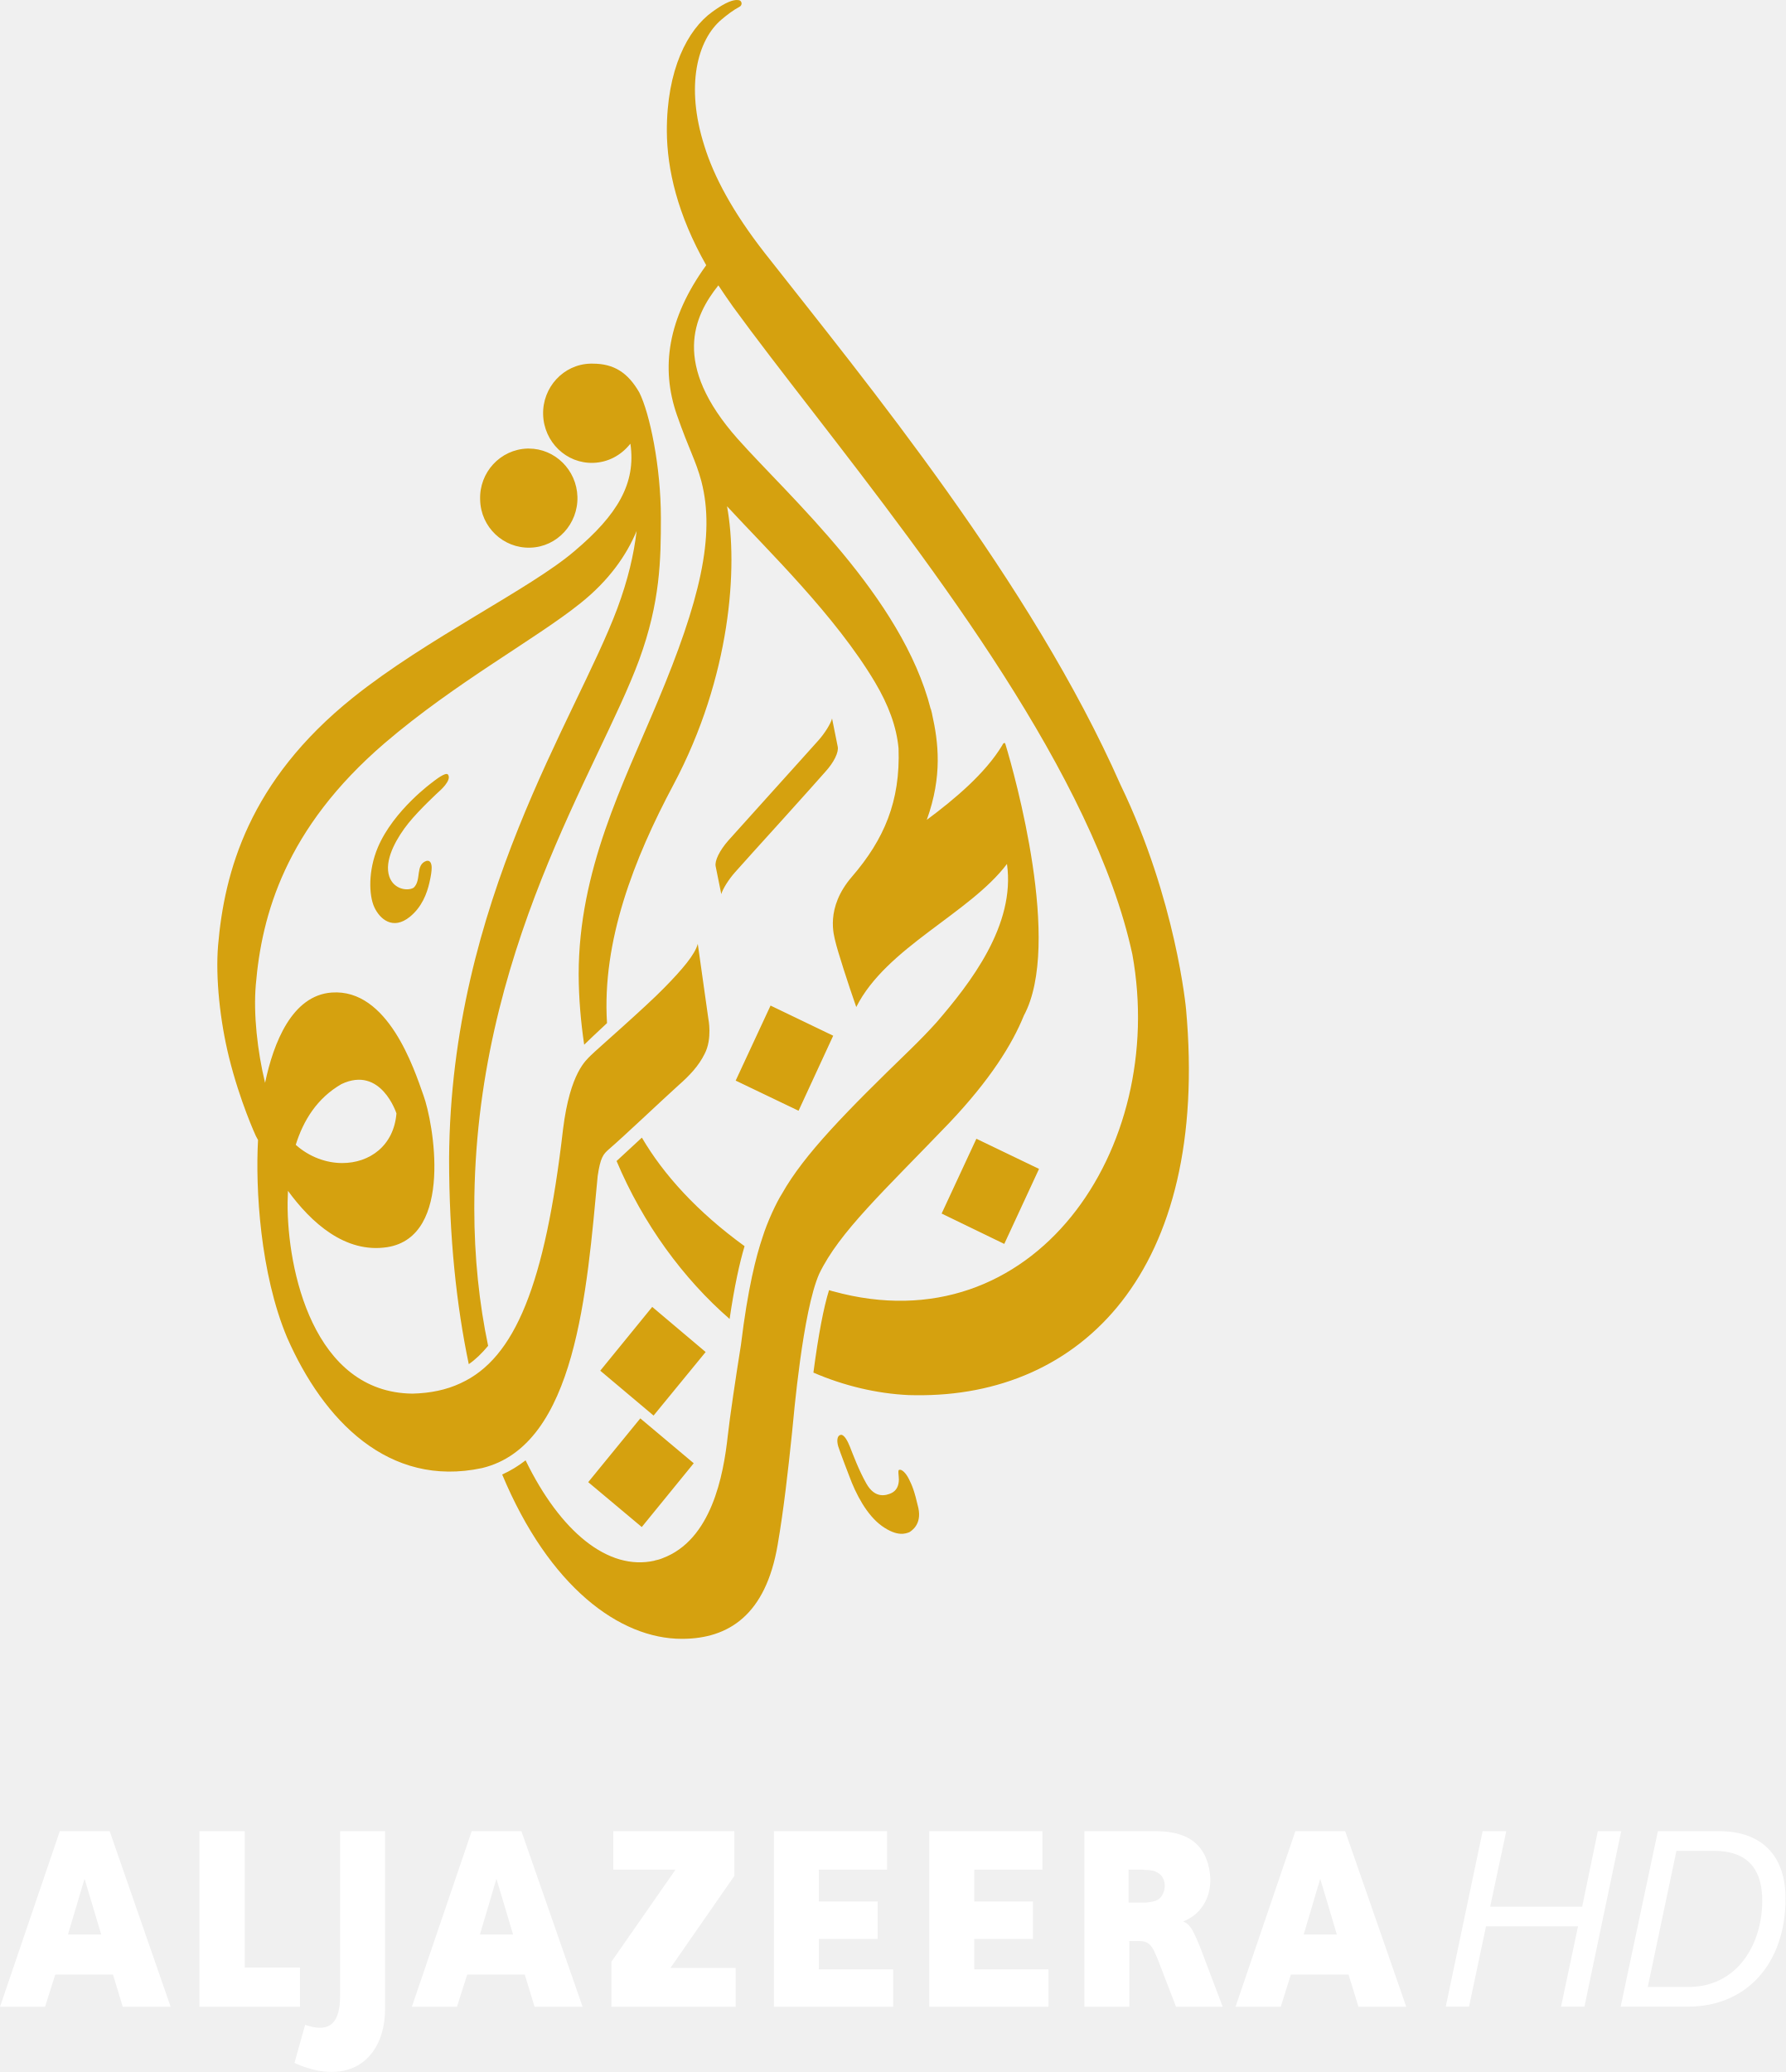
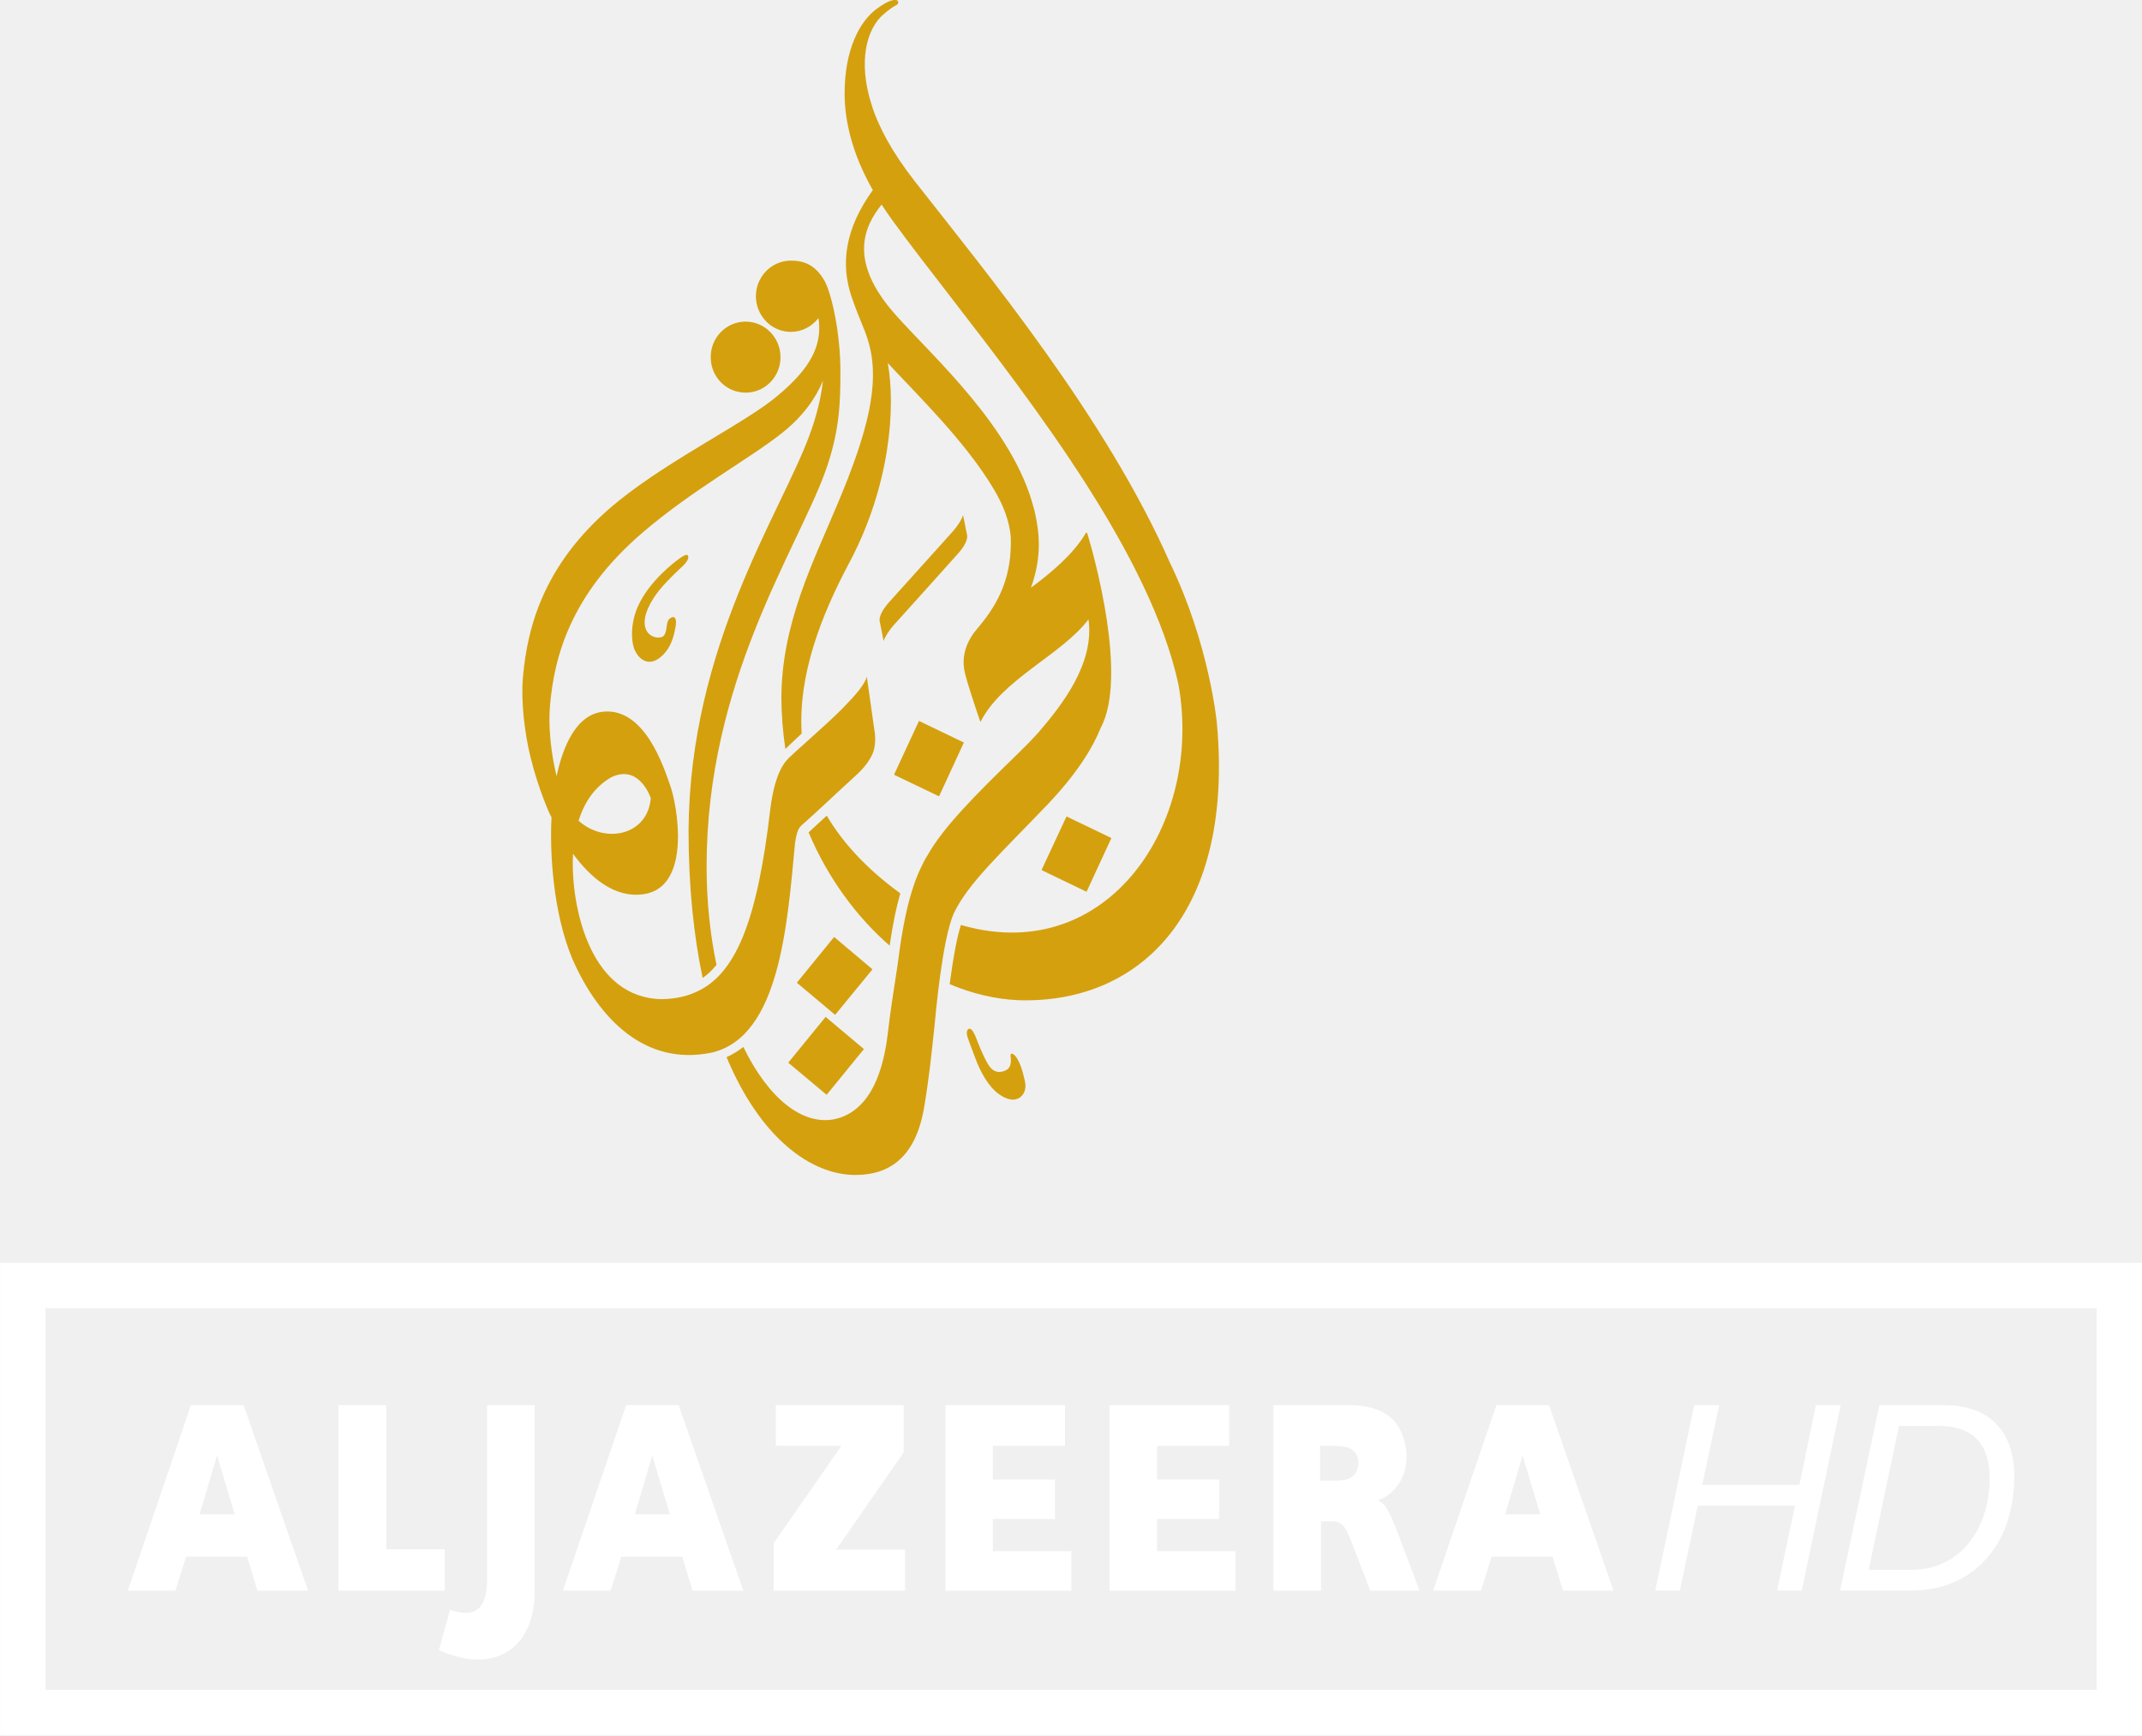
- <svg xmlns="http://www.w3.org/2000/svg" width="600" height="696.21" version="1.1" viewBox="0 0 158.75 184.21">
-   <path d="m63.346 1.04c-2.22 1.58-4.08 5.17-4.06 10.64 0.02 3.36 0.94 7.39 3.5 11.9-3.43 4.74-4.06 9.12-2.61 13.3 1.11 3.18 1.67 4.01 2.18 5.91 1.26 4.85-0.14 10.66-3.9 19.61-3.05 7.3-7.01 14.94-7.01 24.24 0.01 2.13 0.19 4.2 0.49 6.24 0.36-0.35 1.1-1.06 2.03-1.92-0.46-7.29 2.4-14.62 5.91-21.2 5.11-9.61 5.75-19.39 4.76-24.75 3.59 3.89 9.63 9.71 13.17 15.67 1.19 2.01 1.9 3.92 2.08 5.85 0.17 4.72-1.29 8.1-4.14 11.41-2.42 2.8-1.58 5.27-1.48 5.75 0.18 0.8 1.16 3.85 1.86 5.84 2.67-5.31 10.06-8.3 13.4-12.72 0.77 5.44-3.27 10.61-6.26 14.08-0.71 0.79-1.49 1.59-2.37 2.45-5.67 5.5-9.39 9.27-11.37 12.78-0.5 0.78-1.31 2.52-1.73 3.87-0.57 1.68-1.31 4.53-1.92 9.56-0.47 2.95-1 6.5-1.17 8.07-0.39 3.59-1.46 9.29-5.8 10.91-0.24 0.1-0.47 0.16-0.71 0.21v0.01c-4.14 0.93-8.39-2.59-11.47-8.92-0.63 0.49-1.32 0.92-2.08 1.26 4.18 10.01 10.46 14.61 15.97 14.61 4.17 0 7.46-2.13 8.52-8.35 0.54-3.13 0.93-6.61 1.28-9.98 0.16-1.62 0.95-10.78 2.41-14.11 1.79-3.73 5.73-7.34 11.59-13.45 3.61-3.81 5.58-6.97 6.61-9.52 3.42-6.34-0.81-21.4-1.63-24.1-0.02-0.1-0.04-0.13-0.09-0.13-0.08 0-0.11 0.03-0.17 0.14-0.01 0.02-0.02 0.05-0.03 0.06-1.51 2.5-4.21 4.77-6.71 6.63 1.41-3.92 1.03-6.91 0.47-9.41v-0.02c-0.04-0.15-0.08-0.3-0.11-0.44l-0.01 0.02c-2.54-10-12.61-18.9-17.16-24.02-5.9-6.65-3.89-10.93-1.72-13.65 0.41 0.61 0.84 1.26 1.31 1.91 8.04 11.05 23.17 28.57 31.1 45.27 2.01 4.22 3.55 8.36 4.4 12.31 3.13 17.3-8.77 34.88-26.62 29.94h-0.01c-0.12-0.03-0.24-0.07-0.34-0.1-0.48 1.53-0.95 3.99-1.39 7.33 2.7 1.17 5.64 1.87 8.48 2 0.21 0.01 0.42 0.01 0.63 0.01 14.66 0.17 26.14-10.96 24.02-34.33 0 0-0.88-9.71-5.83-19.95-7.94-17.98-22.61-35.78-31.62-47.26-2.86-3.66-4.54-6.82-5.38-9.55-1.69-5.31-0.62-9.42 1.55-11.23 0.46-0.39 1.05-0.84 1.57-1.11 0.32-0.17 0.2-0.55-0.03-0.59-0.05 0-0.12-0.02-0.2-0.02-0.31 0-0.93 0.14-2.16 1.04m-10.86 31.29c-2.39 0.06-4.27 2.11-4.2 4.53 0.07 2.44 2.07 4.37 4.46 4.29 1.31-0.04 2.44-0.67 3.21-1.6l0.09-0.1c0.51 3.51-1.13 6.31-4.99 9.56-3.94 3.37-13.15 7.77-19.7 13.03-9.233 7.41-11.409 15.48-11.969 22.01-0.239 2.91 0.181 6.74 0.964 9.92 0.981 3.98 2.398 7.03 2.398 7.03s0.074 0.13 0.19 0.35c-0.239 4.32 0.189 11.87 2.587 17.57 3.222 7.35 9.02 13.37 17.32 11.6 8.39-2 9.33-15.85 10.29-25.96 0.24-1.66 0.5-1.95 0.99-2.38 1.35-1.16 4.62-4.27 6.17-5.67 0.97-0.85 1.81-1.72 2.35-2.82 0.7-1.34 0.33-3.12 0.33-3.12l-0.94-6.66c-0.24 0.94-1.37 2.27-2.98 3.91-1.66 1.71-6.12 5.59-6.53 6.01-0.4 0.42-1.84 1.49-2.47 6.57-1.6 13.84-4.28 20.36-9.1 22.57-1.27 0.6-2.7 0.89-4.28 0.93-8.826-0.09-11.15-11.01-11.109-16.99 8e-3 -0.35 0.017-0.71 0.033-1.04 2.052 2.81 5.076 5.58 8.816 5.01 5.96-0.93 4.1-11.14 3.23-13.5-0.84-2.38-3.15-9.49-8.148-9.14-3.535 0.25-5.183 4.46-5.933 8.03-0.684-2.82-1.047-6.13-0.824-8.71 0.519-6.18 2.604-13.89 11.455-21.49 6.3-5.4 13.45-9.26 17.42-12.45 2.53-2.02 4.1-4.28 4.98-6.41-0.24 2.06-0.75 4.29-1.72 6.9-3.66 9.8-14.8 25.99-14.95 48.86 0 7.03 0.66 13.11 1.75 18.31 0.61-0.42 1.17-0.97 1.72-1.63-0.78-3.71-1.23-7.83-1.23-12.22 0-22.82 11.06-38.99 14.66-48.77 1.88-5.15 1.93-8.91 1.93-12.62 0-4.55-0.99-9.3-1.92-11.15-1.02-1.77-2.26-2.56-4.14-2.56zm-26.194 69.45c0.684-2.19 1.912-4.16 4.064-5.4 3.52-1.67 4.89 2.61 4.89 2.61-0.24 2.89-2.4 4.41-4.82 4.41-1.406 0-2.914-0.53-4.134-1.62m20.584-61.9c-2.39 0.08-4.28 2.11-4.19 4.55 0.05 2.43 2.06 4.33 4.45 4.26 2.39-0.06 4.27-2.11 4.2-4.53-0.07-2.38-2-4.28-4.32-4.28zm25.88 25.95c-0.42 0.46-2.39 2.67-4.31 4.79-1.7 1.89-3.32 3.69-3.68 4.09-0.81 0.92-1.24 1.83-1.14 2.31l0.5 2.47c0.13-0.46 0.65-1.3 1.23-1.95 0.4-0.45 2.39-2.67 4.3-4.77 1.7-1.89 3.32-3.69 3.68-4.11 0.83-0.9 1.25-1.81 1.14-2.29l-0.5-2.49c-0.13 0.47-0.64 1.3-1.22 1.95m-34.28 3.69s-3.49 2.51-4.89 5.83c-0.86 2.04-0.8 4.24-0.31 5.3s1.65 2.08 3.16 0.86c1.06-0.86 1.52-2.05 1.75-3.08 0.14-0.61 0.19-0.99 0.19-1.29 0-0.37-0.13-0.69-0.47-0.6-1.01 0.34-0.41 1.71-1.13 2.38-0.55 0.34-1.96 0.15-2.24-1.27s0.8-3.25 1.77-4.46c0.98-1.22 2.7-2.8 2.7-2.8s1.23-1.03 0.81-1.54c-0.02-0.03-0.07-0.04-0.12-0.04-0.35 0-1.22 0.71-1.22 0.71m26.93 26.55 5.59 2.68 3.08-6.67-5.57-2.68zm-10.59 7.15c2.36 5.6 5.94 10.47 10.05 14.04 0.43-2.93 0.89-5 1.33-6.47-4.2-3.05-7.2-6.35-9.13-9.65zm28.9 4.67 5.57 2.7 3.09-6.67-5.57-2.68zm-30.35 13.97 4.74 3.99 4.63-5.65-4.75-4.01zm-1.07 9.91 4.76 3.99 4.62-5.67-4.75-3.99zm22.37-4.18c-0.22 0.1-0.29 0.47-0.15 0.98 0.15 0.49 0.98 2.64 0.98 2.64 0.59 1.62 1.57 3.49 2.9 4.45 1.43 1.02 2.16 0.66 2.45 0.56 0.2-0.13 1.12-0.69 0.8-2.16-0.36-1.56-0.55-1.98-0.83-2.55s-0.66-0.92-0.88-0.83c-0.13 0.02-0.02 0.54-0.02 0.86-0.01 0.56-0.21 0.99-0.68 1.21-0.41 0.18-1.43 0.55-2.22-0.87-0.65-1.14-1.21-2.64-1.45-3.25-0.19-0.48-0.49-1.07-0.79-1.07-0.03 0-0.05 0.02-0.11 0.03" fill="#d5a10f" />
-   <g transform="translate(-70.304,-116.45)" fill="#fff">
+ <svg xmlns="http://www.w3.org/2000/svg" width="984.17" height="797.23" version="1.1" viewBox="0 0 260.39 210.94">
+   <g transform="matrix(1.4447 0 0 1.4447 -86.041 -232.62)" fill="#fff">
    <path d="m135.59 283.23v-3.98h-10.76v3.42h5.53l-5.7 8.19v4h11.05v-3.45h-5.8zm37.91 1.89c-0.23 0.28-0.56 0.41-1.33 0.48h-1.53v-2.93h1.19c0.09 0 0.19 0.02 0.28 0.02 0.61 0.02 0.87 0.09 1.14 0.26 0.68 0.39 0.83 1.46 0.25 2.17m3.35 4.08c-0.58-1.39-0.8-1.67-1.36-1.93 0.09-0.02 0.19-0.07 0.27-0.11 1.74-0.81 2.58-2.82 1.93-5.05-0.55-1.85-1.97-2.86-4.66-2.86h-6.32v15.61h4v-5.84h0.93c0.65 0 1.03 0.28 1.37 1.11l0.22 0.5 0.11 0.28 1.52 3.95h4.15l-1.94-5.12c-0.08-0.2-0.13-0.36-0.22-0.54m9.36-0.76 1.47-4.96 1.48 4.96zm3.69-9.19h-4.43l-5.32 15.61h4.02l0.9-2.86h5.13l0.88 2.86h4.25zm-76.93 9.19 1.47-4.96 1.48 4.96zm-0.73-9.19-5.32 15.61h4.01l0.91-2.86h5.12l0.87 2.86h4.27l-5.44-15.61zm-35.896 9.19 1.475-4.96 1.483 4.96zm-0.725-9.19-5.315 15.61h4.004l0.907-2.86h5.134l0.865 2.86h4.26l-5.422-15.61zm81.301 9.58h5.22v-3.33h-5.22v-2.83h6.06v-3.42h-10.06v15.61h10.6v-3.32h-6.6zm-13.82 0h5.23v-3.33h-5.23v-2.83h6.07v-3.42h-10.06v15.61h10.6v-3.32h-6.61zm-42.56 5.04c0 2.38-0.867 3.25-2.787 2.7-0.116-0.02-0.206-0.06-0.322-0.11l-0.947 3.39c0.214 0.11 0.428 0.19 0.659 0.28 4.467 1.67 7.397-0.81 7.397-5.14v-15.74h-4zm-3.57-2.5h-4.912v-12.12h-4.029v15.61h8.941z" />
    <path d="m202.12 279.25h2.1l-1.43 6.71h8.18l1.39-6.71h2.08l-3.27 15.6h-2.08l1.51-7.14h-8.18l-1.51 7.14h-2.07z" />
    <path d="m216.8 293.1h3.6c4.44 0 6.58-3.89 6.58-7.66 0-2.3-0.85-4.44-4.3-4.44h-3.33zm0.9-13.85h5.45c3.88 0 5.9 2.28 5.9 5.97 0 5.87-3.52 9.63-8.67 9.63h-5.99z" />
  </g>
+   <path d="m106.65 1.017c-2.177 1.551-3.991 5.065-3.976 10.427 0.015 3.297 0.919 7.25 3.428 11.666-3.358 4.655-3.976 8.94-2.555 13.048 1.081 3.111 1.644 3.922 2.131 5.79 1.235 4.748-0.131 10.446-3.822 19.216-2.988 7.157-6.871 14.646-6.871 23.771 0.015 2.084 0.193 4.115 0.486 6.115 0.347-0.34 1.081-1.042 1.984-1.884-0.44-7.149 2.362-14.329 5.798-20.783 5.011-9.419 5.636-19.008 4.663-24.258 3.521 3.814 9.442 9.512 12.909 15.364 1.173 1.969 1.868 3.837 2.046 5.729 0.162 4.625-1.266 7.937-4.061 11.187-2.37 2.748-1.552 5.165-1.451 5.636 0.178 0.787 1.143 3.775 1.822 5.729 2.625-5.211 9.859-8.145 13.14-12.476 0.757 5.335-3.204 10.407-6.138 13.812-0.695 0.764-1.459 1.552-2.324 2.393-5.559 5.389-9.203 9.095-11.141 12.53-0.494 0.764-1.297 2.47-1.698 3.791-0.564 1.645-1.282 4.439-1.891 9.373-0.456 2.895-0.973 6.369-1.143 7.913-0.386 3.521-1.428 9.102-5.682 10.7-0.232 0.093-0.463 0.147-0.703 0.201v0.015c-4.053 0.903-8.215-2.548-11.233-8.747-0.625 0.471-1.305 0.903-2.046 1.235 4.092 9.813 10.26 14.321 15.657 14.321 4.084 0 7.319-2.084 8.354-8.184 0.533-3.073 0.911-6.478 1.251-9.782 0.162-1.59 0.934-10.577 2.362-13.843 1.752-3.652 5.613-7.188 11.357-13.179 3.551-3.737 5.481-6.833 6.493-9.334 3.343-6.207-0.803-20.976-1.606-23.624-0.023-0.1-0.039-0.124-0.085-0.124-0.085 0-0.108 0.023-0.17 0.131-8e-3 0.023-0.015 0.046-0.031 0.062-1.482 2.447-4.123 4.679-6.578 6.493 1.382-3.845 1.011-6.763 0.463-9.226v-0.015c-0.031-0.139-0.077-0.286-0.108-0.425l-8e-3 0.015c-2.486-9.797-12.368-18.521-16.822-23.547-5.79-6.516-3.814-10.708-1.683-13.379 0.401 0.602 0.818 1.228 1.282 1.868 7.875 10.832 22.713 28.017 30.488 44.377 1.969 4.138 3.482 8.207 4.316 12.075 3.057 16.954-8.601 34.194-26.103 29.345h-8e-3c-0.116-0.031-0.232-0.062-0.332-0.093-0.479 1.498-0.926 3.906-1.367 7.188 2.656 1.135 5.528 1.83 8.315 1.953 0.208 8e-3 0.409 0.015 0.618 0.015 14.375 0.162 25.632-10.755 23.555-33.653 0 0-0.865-9.527-5.721-19.564-7.782-17.626-22.165-35.066-30.997-46.33-2.803-3.59-4.447-6.678-5.273-9.357-1.66-5.204-0.61-9.238 1.521-11.008 0.448-0.388 1.019-0.824 1.536-1.09 0.317-0.17 0.201-0.541-0.031-0.581-0.046 0-0.116-0.016-0.193-0.016-0.309 0-0.911 0.137-2.123 1.018m-10.639 30.67c-2.347 0.069-4.184 2.069-4.123 4.447 0.077 2.393 2.03 4.277 4.37 4.208 1.289-0.039 2.393-0.664 3.15-1.567l0.093-0.108c0.502 3.443-1.112 6.192-4.895 9.373-3.86 3.304-12.893 7.62-19.315 12.777-9.048 7.265-11.181 15.171-11.73 21.579-0.235 2.857 0.178 6.609 0.945 9.72 0.961 3.899 2.351 6.894 2.351 6.894s0.073 0.124 0.186 0.34c-0.235 4.239 0.185 11.635 2.536 17.224 3.158 7.211 8.838 13.109 16.983 11.372 8.222-1.961 9.141-15.541 10.083-25.454 0.239-1.621 0.486-1.899 0.973-2.324 1.328-1.135 4.524-4.192 6.053-5.559 0.942-0.842 1.768-1.683 2.301-2.772 0.679-1.305 0.324-3.05 0.324-3.05l-0.926-6.539c-0.232 0.934-1.343 2.231-2.918 3.837-1.637 1.683-6.007 5.482-6.4 5.898-0.394 0.401-1.807 1.459-2.424 6.439-1.575 13.565-4.2 19.965-8.925 22.127-1.243 0.587-2.64 0.872-4.192 0.911-8.652-0.085-10.93-10.793-10.89-16.653 8e-3 -0.347 0.016-0.703 0.032-1.027 2.012 2.756 4.977 5.474 8.644 4.91 5.842-0.903 4.012-10.917 3.163-13.233-0.818-2.332-3.082-9.296-7.986-8.956-3.465 0.239-5.081 4.37-5.816 7.867-0.671-2.764-1.026-6.007-0.808-8.531 0.51-6.061 2.553-13.619 11.229-21.069 6.176-5.296 13.186-9.079 17.078-12.206 2.478-1.976 4.022-4.2 4.887-6.285-0.239 2.023-0.733 4.208-1.691 6.763-3.59 9.612-14.507 25.477-14.653 47.905 0 6.887 0.641 12.847 1.714 17.935 0.602-0.401 1.15-0.942 1.683-1.59-0.764-3.644-1.204-7.682-1.204-11.974 0-22.381 10.839-38.232 14.368-47.82 1.853-5.049 1.899-8.732 1.899-12.368 0-4.455-0.973-9.11-1.891-10.924-0.988-1.737-2.208-2.517-4.053-2.517zm-25.681 68.087c0.671-2.146 1.875-4.084 3.983-5.296 3.449-1.637 4.798 2.555 4.798 2.555-0.242 2.833-2.359 4.331-4.726 4.331-1.381 0-2.86-0.525-4.056-1.59m20.177-60.676c-2.339 0.069-4.192 2.061-4.107 4.455 0.054 2.378 2.015 4.246 4.362 4.177 2.347-0.062 4.192-2.069 4.115-4.439-0.07-2.339-1.953-4.192-4.231-4.192zm25.377 25.439c-0.409 0.44-2.355 2.61-4.223 4.694-1.675 1.845-3.266 3.613-3.613 4.007-0.803 0.903-1.22 1.791-1.112 2.27l0.479 2.417c0.131-0.448 0.641-1.274 1.204-1.907 0.401-0.448 2.347-2.617 4.215-4.679 1.668-1.861 3.258-3.621 3.613-4.03 0.811-0.88 1.22-1.783 1.119-2.247l-0.494-2.44c-0.124 0.456-0.625 1.274-1.189 1.915m-33.615 3.605s-3.416 2.47-4.79 5.721c-0.84 2-0.784 4.154-0.306 5.196 0.484 1.042 1.624 2.038 3.102 0.842 1.037-0.842 1.485-2.015 1.708-3.019 0.139-0.594 0.193-0.973 0.193-1.266 0-0.363-0.124-0.679-0.463-0.587-0.988 0.332-0.401 1.683-1.104 2.332-0.537 0.332-1.926 0.147-2.201-1.243-0.274-1.39 0.784-3.181 1.737-4.37 0.958-1.197 2.649-2.748 2.649-2.748s1.204-1.004 0.795-1.506c-0.015-0.031-0.07-0.046-0.116-0.046-0.347 0-1.204 0.695-1.204 0.695m26.412 26.033 5.474 2.625 3.019-6.539-5.458-2.625zm-10.384 7.01c2.308 5.489 5.814 10.26 9.851 13.766 0.417-2.88 0.872-4.902 1.297-6.354-4.115-2.988-7.049-6.215-8.94-9.45zm28.318 4.578 5.474 2.64 3.019-6.532-5.458-2.625zm-29.747 13.696 4.655 3.906 4.54-5.535-4.663-3.93zm-1.042 9.72 4.663 3.906 4.532-5.559-4.655-3.914zm21.926-4.107c-0.216 0.1-0.286 0.463-0.147 0.957 0.147 0.486 0.957 2.594 0.957 2.594 0.579 1.583 1.544 3.42 2.849 4.362 1.397 0.996 2.115 0.649 2.393 0.54 0.208-0.116 1.104-0.664 0.787-2.115-0.347-1.521-0.533-1.938-0.811-2.494-0.27-0.556-0.641-0.903-0.865-0.818-0.124 0.023-0.023 0.533-0.023 0.849-8e-3 0.548-0.201 0.973-0.664 1.181-0.401 0.178-1.405 0.54-2.169-0.849-0.641-1.112-1.197-2.586-1.428-3.188-0.185-0.471-0.479-1.042-0.772-1.042-0.031 0-0.054 0.015-0.108 0.023" fill="#d4a00e" stroke-width=".772" />
+   <path d="m-0.002 153.51v57.427h260.4v-57.427zm5.522 5.522h249.36v46.383h-249.36z" fill="#fff" stop-color="#000000" stroke-miterlimit="10" stroke-opacity=".392" stroke-width=".1" style="-inkscape-stroke:none;paint-order:stroke fill markers" />
</svg>
